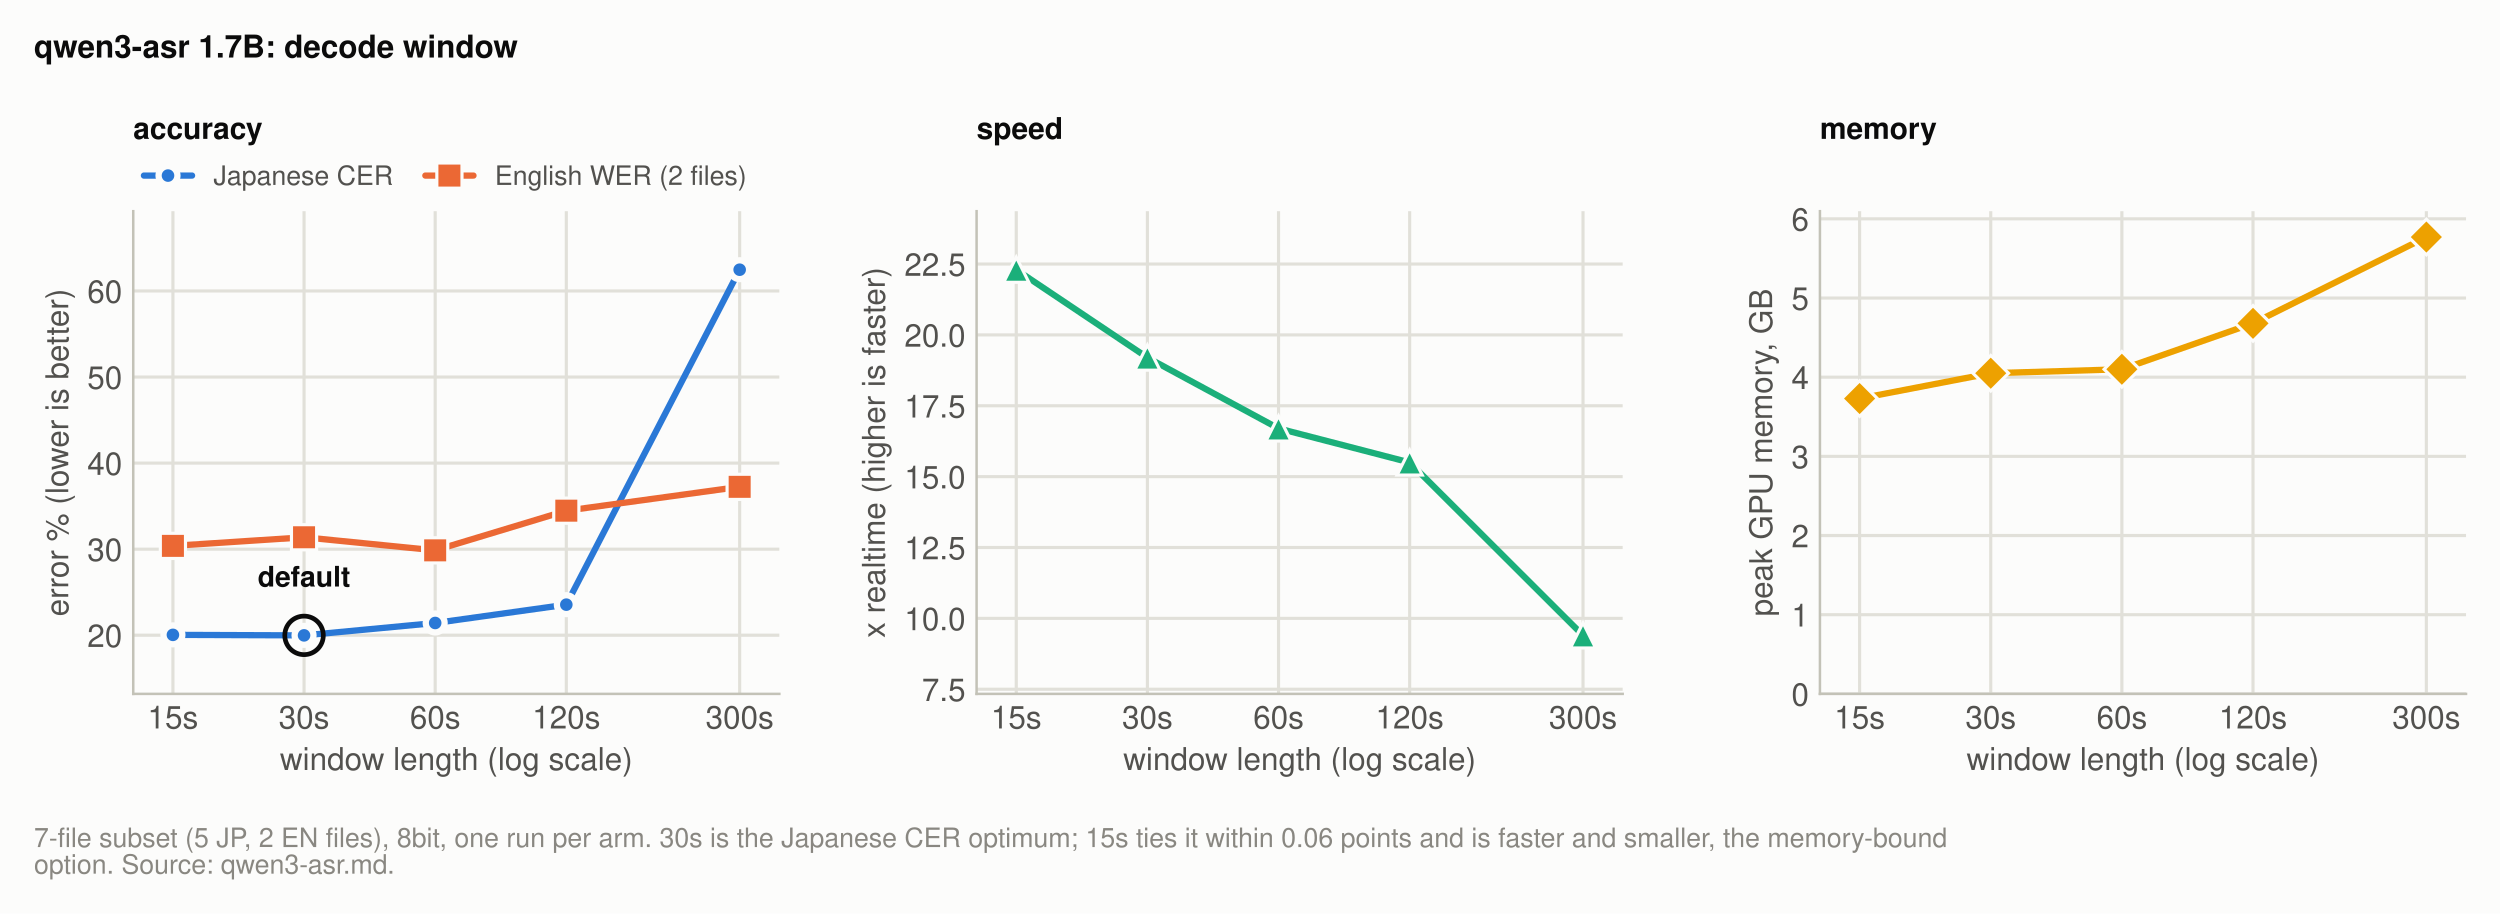
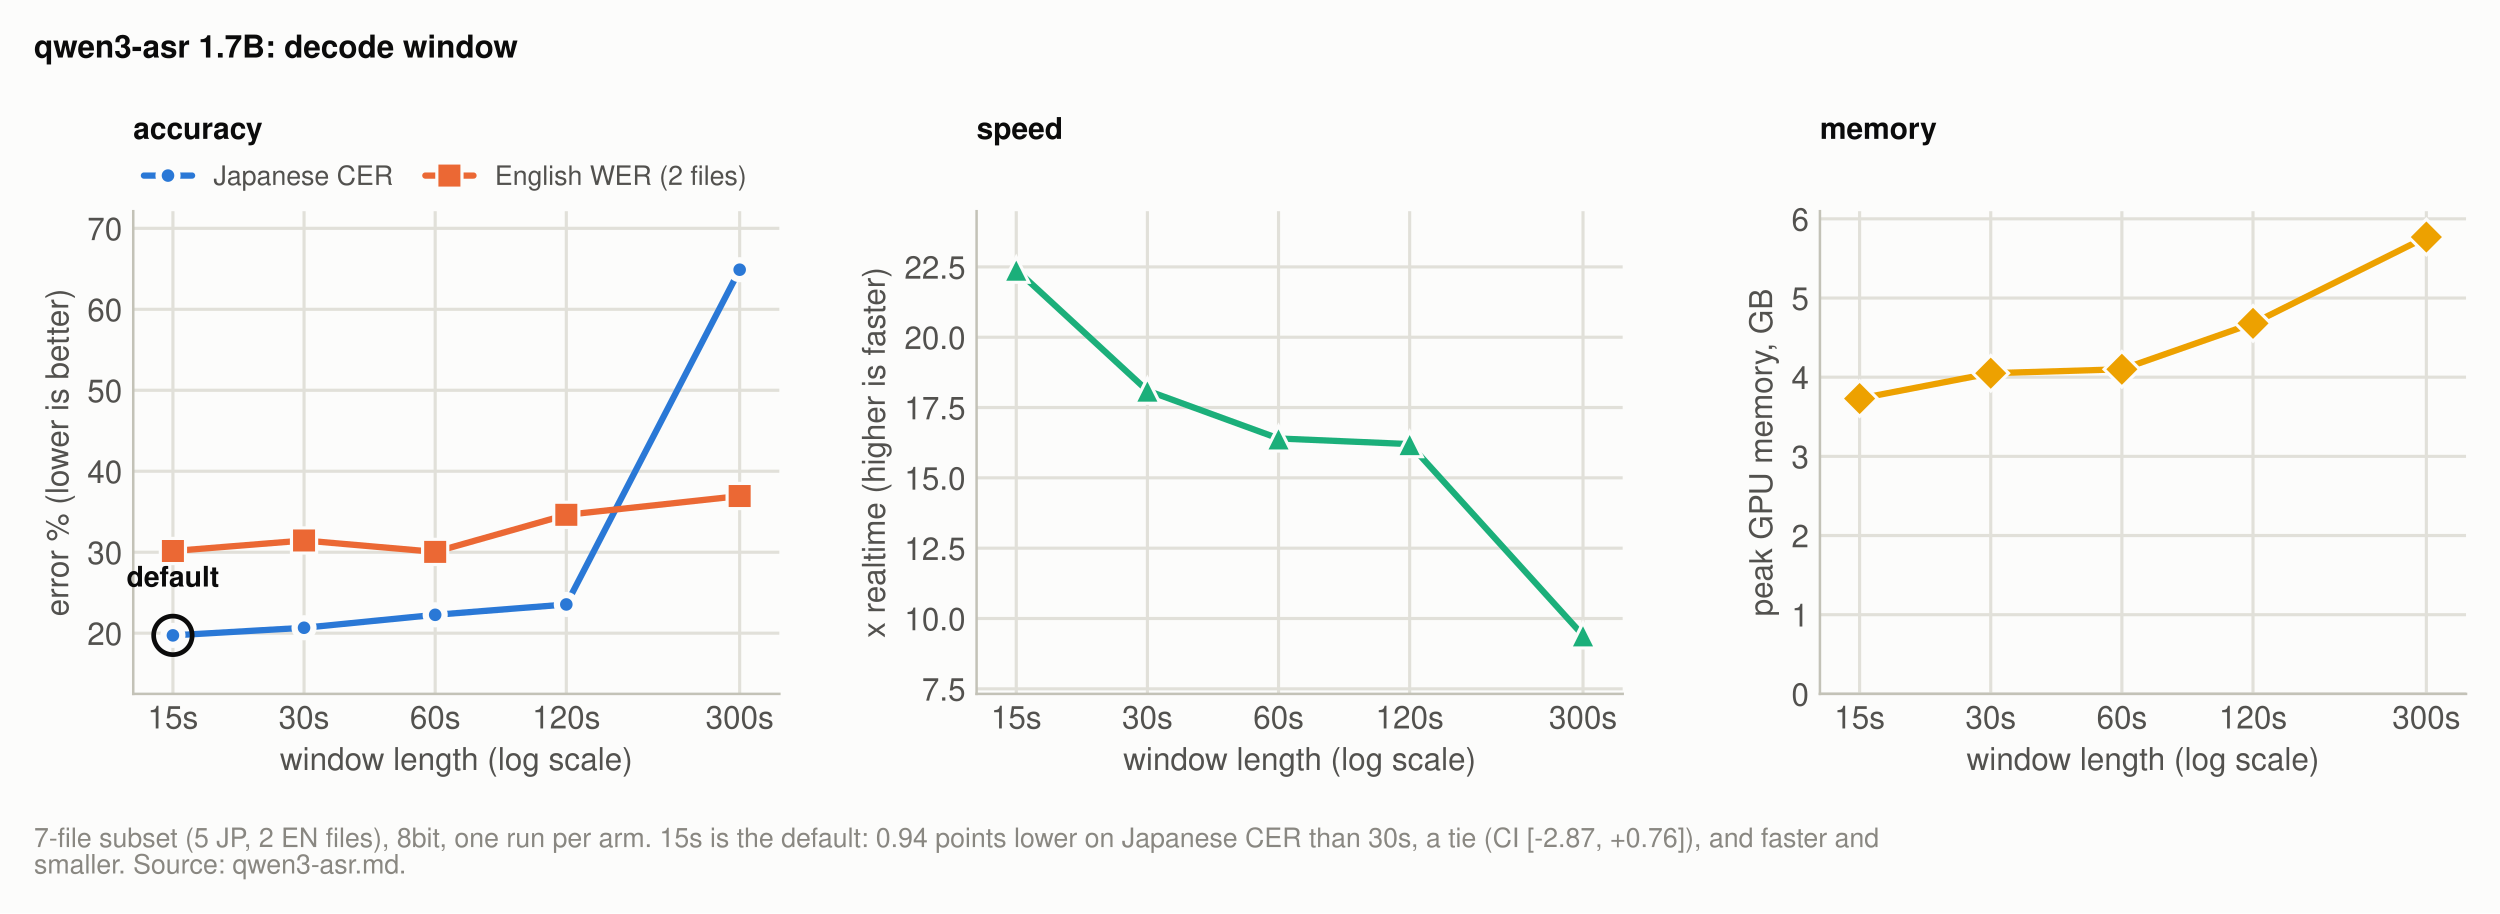
- <svg xmlns="http://www.w3.org/2000/svg" xmlns:xlink="http://www.w3.org/1999/xlink" width="794.805pt" height="290.45pt" viewBox="0 0 794.805 290.45" version="1.1">
+ <svg xmlns="http://www.w3.org/2000/svg" xmlns:xlink="http://www.w3.org/1999/xlink" width="794.805pt" height="290.4pt" viewBox="0 0 794.805 290.4" version="1.1">
  <defs>
    <style type="text/css">*{stroke-linejoin: round; stroke-linecap: butt}</style>
  </defs>
  <g id="figure_1">
    <g id="patch_1">
-       <path d="M 0 290.45  L 794.805 290.45  L 794.805 0  L 0 0  z " style="fill: #fcfcfb" />
+       <path d="M 0 290.4  L 794.805 290.4  L 794.805 0  L 0 0  z " style="fill: #fcfcfb" />
    </g>
    <g id="axes_1">
      <g id="patch_2">
        <path d="M 42.36 220.601  L 247.768 220.601  L 247.768 67.145  L 42.36 67.145  z " style="fill: #fcfcfb" />
      </g>
      <g id="matplotlib.axis_1">
        <g id="xtick_1">
          <g id="line2d_1">
-             <path d="M 54.973 220.601  L 54.973 67.145  " clip-path="url(#p3f6d69f262)" style="fill: none; stroke: #e1e0d9; stroke-linecap: round" />
+             <path d="M 54.973 220.601  L 54.973 67.145  " clip-path="url(#p9a380f69d0)" style="fill: none; stroke: #e1e0d9; stroke-linecap: round" />
          </g>
          <g id="line2d_2" />
          <g id="text_1">
            <text style="font-size: 10px; font-family: 'Helvetica', 'Arial', 'DejaVu Sans'; text-anchor: middle; fill: #52514e" x="54.973" y="231.601" transform="rotate(-0 54.97277 231.6008)">15s</text>
          </g>
        </g>
        <g id="xtick_2">
          <g id="line2d_3">
-             <path d="M 96.663 220.601  L 96.663 67.145  " clip-path="url(#p3f6d69f262)" style="fill: none; stroke: #e1e0d9; stroke-linecap: round" />
+             <path d="M 96.663 220.601  L 96.663 67.145  " clip-path="url(#p9a380f69d0)" style="fill: none; stroke: #e1e0d9; stroke-linecap: round" />
          </g>
          <g id="line2d_4" />
          <g id="text_2">
            <text style="font-size: 10px; font-family: 'Helvetica', 'Arial', 'DejaVu Sans'; text-anchor: middle; fill: #52514e" x="96.663" y="231.601" transform="rotate(-0 96.66306 231.6008)">30s</text>
          </g>
        </g>
        <g id="xtick_3">
          <g id="line2d_5">
-             <path d="M 138.353 220.601  L 138.353 67.145  " clip-path="url(#p3f6d69f262)" style="fill: none; stroke: #e1e0d9; stroke-linecap: round" />
+             <path d="M 138.353 220.601  L 138.353 67.145  " clip-path="url(#p9a380f69d0)" style="fill: none; stroke: #e1e0d9; stroke-linecap: round" />
          </g>
          <g id="line2d_6" />
          <g id="text_3">
            <text style="font-size: 10px; font-family: 'Helvetica', 'Arial', 'DejaVu Sans'; text-anchor: middle; fill: #52514e" x="138.353" y="231.601" transform="rotate(-0 138.3534 231.6008)">60s</text>
          </g>
        </g>
        <g id="xtick_4">
          <g id="line2d_7">
-             <path d="M 180.044 220.601  L 180.044 67.145  " clip-path="url(#p3f6d69f262)" style="fill: none; stroke: #e1e0d9; stroke-linecap: round" />
+             <path d="M 180.044 220.601  L 180.044 67.145  " clip-path="url(#p9a380f69d0)" style="fill: none; stroke: #e1e0d9; stroke-linecap: round" />
          </g>
          <g id="line2d_8" />
          <g id="text_4">
            <text style="font-size: 10px; font-family: 'Helvetica', 'Arial', 'DejaVu Sans'; text-anchor: middle; fill: #52514e" x="180.044" y="231.601" transform="rotate(-0 180.0436 231.6008)">120s</text>
          </g>
        </g>
        <g id="xtick_5">
          <g id="line2d_9">
-             <path d="M 235.155 220.601  L 235.155 67.145  " clip-path="url(#p3f6d69f262)" style="fill: none; stroke: #e1e0d9; stroke-linecap: round" />
+             <path d="M 235.155 220.601  L 235.155 67.145  " clip-path="url(#p9a380f69d0)" style="fill: none; stroke: #e1e0d9; stroke-linecap: round" />
          </g>
          <g id="line2d_10" />
          <g id="text_5">
            <text style="font-size: 10px; font-family: 'Helvetica', 'Arial', 'DejaVu Sans'; text-anchor: middle; fill: #52514e" x="235.155" y="231.601" transform="rotate(-0 235.1552 231.6008)">300s</text>
          </g>
        </g>
        <g id="text_6">
          <text style="font-size: 10px; font-family: 'Helvetica', 'Arial', 'DejaVu Sans'; text-anchor: middle; fill: #52514e" x="145.064" y="244.8" transform="rotate(-0 145.064 244.8)">window length (log scale)</text>
        </g>
      </g>
      <g id="matplotlib.axis_2">
        <g id="ytick_1">
          <g id="line2d_11">
-             <path d="M 42.36 201.945  L 247.768 201.945  " clip-path="url(#p3f6d69f262)" style="fill: none; stroke: #e1e0d9; stroke-linecap: round" />
+             <path d="M 42.36 201.305  L 247.768 201.305  " clip-path="url(#p9a380f69d0)" style="fill: none; stroke: #e1e0d9; stroke-linecap: round" />
          </g>
          <g id="line2d_12" />
          <g id="text_7">
-             <text style="font-size: 10px; font-family: 'Helvetica', 'Arial', 'DejaVu Sans'; text-anchor: end; fill: #52514e" x="38.86" y="205.695" transform="rotate(-0 38.86 205.6954)">20</text>
+             <text style="font-size: 10px; font-family: 'Helvetica', 'Arial', 'DejaVu Sans'; text-anchor: end; fill: #52514e" x="38.86" y="205.055" transform="rotate(-0 38.86 205.055)">20</text>
          </g>
        </g>
        <g id="ytick_2">
          <g id="line2d_13">
-             <path d="M 42.36 174.585  L 247.768 174.585  " clip-path="url(#p3f6d69f262)" style="fill: none; stroke: #e1e0d9; stroke-linecap: round" />
+             <path d="M 42.36 175.562  L 247.768 175.562  " clip-path="url(#p9a380f69d0)" style="fill: none; stroke: #e1e0d9; stroke-linecap: round" />
          </g>
          <g id="line2d_14" />
          <g id="text_8">
-             <text style="font-size: 10px; font-family: 'Helvetica', 'Arial', 'DejaVu Sans'; text-anchor: end; fill: #52514e" x="38.86" y="178.335" transform="rotate(-0 38.86 178.3349)">30</text>
+             <text style="font-size: 10px; font-family: 'Helvetica', 'Arial', 'DejaVu Sans'; text-anchor: end; fill: #52514e" x="38.86" y="179.312" transform="rotate(-0 38.86 179.3122)">30</text>
          </g>
        </g>
        <g id="ytick_3">
          <g id="line2d_15">
-             <path d="M 42.36 147.225  L 247.768 147.225  " clip-path="url(#p3f6d69f262)" style="fill: none; stroke: #e1e0d9; stroke-linecap: round" />
+             <path d="M 42.36 149.819  L 247.768 149.819  " clip-path="url(#p9a380f69d0)" style="fill: none; stroke: #e1e0d9; stroke-linecap: round" />
          </g>
          <g id="line2d_16" />
          <g id="text_9">
-             <text style="font-size: 10px; font-family: 'Helvetica', 'Arial', 'DejaVu Sans'; text-anchor: end; fill: #52514e" x="38.86" y="150.975" transform="rotate(-0 38.86 150.9745)">40</text>
+             <text style="font-size: 10px; font-family: 'Helvetica', 'Arial', 'DejaVu Sans'; text-anchor: end; fill: #52514e" x="38.86" y="153.569" transform="rotate(-0 38.86 153.5695)">40</text>
          </g>
        </g>
        <g id="ytick_4">
          <g id="line2d_17">
-             <path d="M 42.36 119.864  L 247.768 119.864  " clip-path="url(#p3f6d69f262)" style="fill: none; stroke: #e1e0d9; stroke-linecap: round" />
+             <path d="M 42.36 124.077  L 247.768 124.077  " clip-path="url(#p9a380f69d0)" style="fill: none; stroke: #e1e0d9; stroke-linecap: round" />
          </g>
          <g id="line2d_18" />
          <g id="text_10">
-             <text style="font-size: 10px; font-family: 'Helvetica', 'Arial', 'DejaVu Sans'; text-anchor: end; fill: #52514e" x="38.86" y="123.614" transform="rotate(-0 38.86 123.6141)">50</text>
+             <text style="font-size: 10px; font-family: 'Helvetica', 'Arial', 'DejaVu Sans'; text-anchor: end; fill: #52514e" x="38.86" y="127.827" transform="rotate(-0 38.86 127.8267)">50</text>
          </g>
        </g>
        <g id="ytick_5">
          <g id="line2d_19">
-             <path d="M 42.36 92.504  L 247.768 92.504  " clip-path="url(#p3f6d69f262)" style="fill: none; stroke: #e1e0d9; stroke-linecap: round" />
+             <path d="M 42.36 98.334  L 247.768 98.334  " clip-path="url(#p9a380f69d0)" style="fill: none; stroke: #e1e0d9; stroke-linecap: round" />
          </g>
          <g id="line2d_20" />
          <g id="text_11">
-             <text style="font-size: 10px; font-family: 'Helvetica', 'Arial', 'DejaVu Sans'; text-anchor: end; fill: #52514e" x="38.86" y="96.254" transform="rotate(-0 38.86 96.25372)">60</text>
-           </g>
-         </g>
-         <g id="text_12">
+             <text style="font-size: 10px; font-family: 'Helvetica', 'Arial', 'DejaVu Sans'; text-anchor: end; fill: #52514e" x="38.86" y="102.084" transform="rotate(-0 38.86 102.0839)">60</text>
+           </g>
+         </g>
+         <g id="ytick_6">
+           <g id="line2d_21">
+             <path d="M 42.36 72.591  L 247.768 72.591  " clip-path="url(#p9a380f69d0)" style="fill: none; stroke: #e1e0d9; stroke-linecap: round" />
+           </g>
+           <g id="line2d_22" />
+           <g id="text_12">
+             <text style="font-size: 10px; font-family: 'Helvetica', 'Arial', 'DejaVu Sans'; text-anchor: end; fill: #52514e" x="38.86" y="76.341" transform="rotate(-0 38.86 76.34114)">70</text>
+           </g>
+         </g>
+         <g id="text_13">
          <text style="font-size: 10px; font-family: 'Helvetica', 'Arial', 'DejaVu Sans'; text-anchor: middle; fill: #52514e" x="21.698" y="143.873" transform="rotate(-90 21.6975 143.8729)">error % (lower is better)</text>
        </g>
      </g>
      <g id="patch_3">
        <path d="M 42.36 220.601  L 42.36 67.145  " style="fill: none; stroke: #c3c2b7; stroke-width: 0.8; stroke-linejoin: miter; stroke-linecap: square" />
      </g>
      <g id="patch_4">
        <path d="M 42.36 220.601  L 247.768 220.601  " style="fill: none; stroke: #c3c2b7; stroke-width: 0.8; stroke-linejoin: miter; stroke-linecap: square" />
      </g>
-       <g id="line2d_21">
-         <path d="M 54.973 201.836  L 96.663 202  L 138.353 198.06  L 180.044 192.232  L 235.155 85.746  " clip-path="url(#p3f6d69f262)" style="fill: none; stroke: #2a78d6; stroke-width: 2; stroke-linecap: round" />
+       <g id="line2d_23">
+         <path d="M 54.973 202  L 96.663 199.58  L 138.353 195.461  L 180.044 192.166  L 235.155 85.746  " clip-path="url(#p9a380f69d0)" style="fill: none; stroke: #2a78d6; stroke-width: 2; stroke-linecap: round" />
        <defs>
          <path id="m18ba76b1aa" d="M 0 3  C 0.796 3 1.559 2.684 2.121 2.121  C 2.684 1.559 3 0.796 3 0  C 3 -0.796 2.684 -1.559 2.121 -2.121  C 1.559 -2.684 0.796 -3 0 -3  C -0.796 -3 -1.559 -2.684 -2.121 -2.121  C -2.684 -1.559 -3 -0.796 -3 0  C -3 0.796 -2.684 1.559 -2.121 2.121  C -1.559 2.684 -0.796 3 0 3  z " style="stroke: #fcfcfb; stroke-width: 2" />
        </defs>
-         <g clip-path="url(#p3f6d69f262)">
-           <use xlink:href="#m18ba76b1aa" x="54.973" y="201.836" style="fill: #2a78d6; stroke: #fcfcfb; stroke-width: 2" />
-           <use xlink:href="#m18ba76b1aa" x="96.663" y="202" style="fill: #2a78d6; stroke: #fcfcfb; stroke-width: 2" />
-           <use xlink:href="#m18ba76b1aa" x="138.353" y="198.06" style="fill: #2a78d6; stroke: #fcfcfb; stroke-width: 2" />
-           <use xlink:href="#m18ba76b1aa" x="180.044" y="192.232" style="fill: #2a78d6; stroke: #fcfcfb; stroke-width: 2" />
+         <g clip-path="url(#p9a380f69d0)">
+           <use xlink:href="#m18ba76b1aa" x="54.973" y="202" style="fill: #2a78d6; stroke: #fcfcfb; stroke-width: 2" />
+           <use xlink:href="#m18ba76b1aa" x="96.663" y="199.58" style="fill: #2a78d6; stroke: #fcfcfb; stroke-width: 2" />
+           <use xlink:href="#m18ba76b1aa" x="138.353" y="195.461" style="fill: #2a78d6; stroke: #fcfcfb; stroke-width: 2" />
+           <use xlink:href="#m18ba76b1aa" x="180.044" y="192.166" style="fill: #2a78d6; stroke: #fcfcfb; stroke-width: 2" />
          <use xlink:href="#m18ba76b1aa" x="235.155" y="85.746" style="fill: #2a78d6; stroke: #fcfcfb; stroke-width: 2" />
        </g>
      </g>
-       <g id="line2d_22">
-         <path d="M 54.973 173.545  L 96.663 170.809  L 138.353 174.968  L 180.044 162.355  L 235.155 154.776  " clip-path="url(#p3f6d69f262)" style="fill: none; stroke: #eb6834; stroke-width: 2; stroke-linecap: round" />
+       <g id="line2d_24">
+         <path d="M 54.973 175.176  L 96.663 171.83  L 138.353 175.459  L 180.044 163.669  L 235.155 157.697  " clip-path="url(#p9a380f69d0)" style="fill: none; stroke: #eb6834; stroke-width: 2; stroke-linecap: round" />
        <defs>
          <path id="m658b94c491" d="M -4 4  L 4 4  L 4 -4  L -4 -4  z " style="stroke: #fcfcfb; stroke-linejoin: miter" />
        </defs>
-         <g clip-path="url(#p3f6d69f262)">
-           <use xlink:href="#m658b94c491" x="54.973" y="173.545" style="fill: #eb6834; stroke: #fcfcfb; stroke-linejoin: miter" />
-           <use xlink:href="#m658b94c491" x="96.663" y="170.809" style="fill: #eb6834; stroke: #fcfcfb; stroke-linejoin: miter" />
-           <use xlink:href="#m658b94c491" x="138.353" y="174.968" style="fill: #eb6834; stroke: #fcfcfb; stroke-linejoin: miter" />
-           <use xlink:href="#m658b94c491" x="180.044" y="162.355" style="fill: #eb6834; stroke: #fcfcfb; stroke-linejoin: miter" />
-           <use xlink:href="#m658b94c491" x="235.155" y="154.776" style="fill: #eb6834; stroke: #fcfcfb; stroke-linejoin: miter" />
-         </g>
-       </g>
-       <g id="text_13">
-         <text style="font-weight: 700; font-size: 9px; font-family: 'Helvetica', 'Arial', 'DejaVu Sans'; text-anchor: middle; fill: #0b0b0b" x="96.663" y="186.471" transform="rotate(-0 96.66306 186.4708)">default</text>
+         <g clip-path="url(#p9a380f69d0)">
+           <use xlink:href="#m658b94c491" x="54.973" y="175.176" style="fill: #eb6834; stroke: #fcfcfb; stroke-linejoin: miter" />
+           <use xlink:href="#m658b94c491" x="96.663" y="171.83" style="fill: #eb6834; stroke: #fcfcfb; stroke-linejoin: miter" />
+           <use xlink:href="#m658b94c491" x="138.353" y="175.459" style="fill: #eb6834; stroke: #fcfcfb; stroke-linejoin: miter" />
+           <use xlink:href="#m658b94c491" x="180.044" y="163.669" style="fill: #eb6834; stroke: #fcfcfb; stroke-linejoin: miter" />
+           <use xlink:href="#m658b94c491" x="235.155" y="157.697" style="fill: #eb6834; stroke: #fcfcfb; stroke-linejoin: miter" />
+         </g>
      </g>
      <g id="text_14">
+         <text style="font-weight: 700; font-size: 9px; font-family: 'Helvetica', 'Arial', 'DejaVu Sans'; text-anchor: middle; fill: #0b0b0b" x="54.973" y="186.471" transform="rotate(-0 54.97277 186.4708)">default</text>
+       </g>
+       <g id="text_15">
        <text style="font-weight: 700; font-size: 9.5px; font-family: 'Helvetica', 'Arial', 'DejaVu Sans'; text-anchor: start; fill: #0b0b0b" x="42.36" y="44.145" transform="rotate(-0 42.36 44.145)">accuracy</text>
      </g>
      <g id="PathCollection_1">
-         <path d="M 96.663 208.124  C 98.287 208.124 99.845 207.479 100.993 206.33  C 102.142 205.182 102.787 203.624 102.787 202  C 102.787 200.376 102.142 198.818 100.993 197.67  C 99.845 196.522 98.287 195.876 96.663 195.876  C 95.039 195.876 93.481 196.522 92.333 197.67  C 91.185 198.818 90.539 200.376 90.539 202  C 90.539 203.624 91.185 205.182 92.333 206.33  C 93.481 207.479 95.039 208.124 96.663 208.124  L 96.663 208.124  z " clip-path="url(#p3f6d69f262)" style="fill: none; stroke: #0b0b0b; stroke-width: 1.5" />
+         <path d="M 54.973 208.124  C 56.597 208.124 58.155 207.479 59.303 206.33  C 60.451 205.182 61.096 203.624 61.096 202  C 61.096 200.376 60.451 198.818 59.303 197.67  C 58.155 196.522 56.597 195.876 54.973 195.876  C 53.349 195.876 51.791 196.522 50.643 197.67  C 49.494 198.818 48.849 200.376 48.849 202  C 48.849 203.624 49.494 205.182 50.643 206.33  C 51.791 207.479 53.349 208.124 54.973 208.124  L 54.973 208.124  z " clip-path="url(#p9a380f69d0)" style="fill: none; stroke: #0b0b0b; stroke-width: 1.5" />
      </g>
      <g id="legend_1">
-         <g id="line2d_23">
+         <g id="line2d_25">
          <path d="M 45.76 55.82  L 53.41 55.82  L 61.06 55.82  " style="fill: none; stroke: #2a78d6; stroke-width: 2; stroke-linecap: round" />
          <g>
            <use xlink:href="#m18ba76b1aa" x="53.41" y="55.82" style="fill: #2a78d6; stroke: #fcfcfb; stroke-width: 2" />
          </g>
        </g>
-         <g id="text_15">
+         <g id="text_16">
          <text style="font-size: 8.5px; font-family: 'Helvetica', 'Arial', 'DejaVu Sans'; text-anchor: start; fill: #52514e" x="67.86" y="58.795" transform="rotate(-0 67.86 58.79526)">Japanese CER</text>
        </g>
-         <g id="line2d_24">
+         <g id="line2d_26">
          <path d="M 135.229 55.82  L 142.879 55.82  L 150.529 55.82  " style="fill: none; stroke: #eb6834; stroke-width: 2; stroke-linecap: round" />
          <g>
            <use xlink:href="#m658b94c491" x="142.879" y="55.82" style="fill: #eb6834; stroke: #fcfcfb; stroke-linejoin: miter" />
          </g>
        </g>
-         <g id="text_16">
+         <g id="text_17">
          <text style="font-size: 8.5px; font-family: 'Helvetica', 'Arial', 'DejaVu Sans'; text-anchor: start; fill: #52514e" x="157.329" y="58.795" transform="rotate(-0 157.3291 58.79526)">English WER (2 files)</text>
        </g>
      </g>
    </g>
    <g id="axes_2">
      <g id="patch_5">
        <path d="M 310.479 220.601  L 515.887 220.601  L 515.887 67.145  L 310.479 67.145  z " style="fill: #fcfcfb" />
      </g>
      <g id="matplotlib.axis_3">
        <g id="xtick_6">
-           <g id="line2d_25">
-             <path d="M 323.091 220.601  L 323.091 67.145  " clip-path="url(#pedc2fd9e15)" style="fill: none; stroke: #e1e0d9; stroke-linecap: round" />
-           </g>
-           <g id="line2d_26" />
-           <g id="text_17">
-             <text style="font-size: 10px; font-family: 'Helvetica', 'Arial', 'DejaVu Sans'; text-anchor: middle; fill: #52514e" x="323.091" y="231.601" transform="rotate(-0 323.0913 231.6008)">15s</text>
-           </g>
-         </g>
-         <g id="xtick_7">
          <g id="line2d_27">
-             <path d="M 364.782 220.601  L 364.782 67.145  " clip-path="url(#pedc2fd9e15)" style="fill: none; stroke: #e1e0d9; stroke-linecap: round" />
+             <path d="M 323.091 220.601  L 323.091 67.145  " clip-path="url(#pfc8ca975d9)" style="fill: none; stroke: #e1e0d9; stroke-linecap: round" />
          </g>
          <g id="line2d_28" />
          <g id="text_18">
-             <text style="font-size: 10px; font-family: 'Helvetica', 'Arial', 'DejaVu Sans'; text-anchor: middle; fill: #52514e" x="364.782" y="231.601" transform="rotate(-0 364.7816 231.6008)">30s</text>
-           </g>
-         </g>
-         <g id="xtick_8">
+             <text style="font-size: 10px; font-family: 'Helvetica', 'Arial', 'DejaVu Sans'; text-anchor: middle; fill: #52514e" x="323.091" y="231.601" transform="rotate(-0 323.0913 231.6008)">15s</text>
+           </g>
+         </g>
+         <g id="xtick_7">
          <g id="line2d_29">
-             <path d="M 406.472 220.601  L 406.472 67.145  " clip-path="url(#pedc2fd9e15)" style="fill: none; stroke: #e1e0d9; stroke-linecap: round" />
+             <path d="M 364.782 220.601  L 364.782 67.145  " clip-path="url(#pfc8ca975d9)" style="fill: none; stroke: #e1e0d9; stroke-linecap: round" />
          </g>
          <g id="line2d_30" />
          <g id="text_19">
-             <text style="font-size: 10px; font-family: 'Helvetica', 'Arial', 'DejaVu Sans'; text-anchor: middle; fill: #52514e" x="406.472" y="231.601" transform="rotate(-0 406.4719 231.6008)">60s</text>
-           </g>
-         </g>
-         <g id="xtick_9">
+             <text style="font-size: 10px; font-family: 'Helvetica', 'Arial', 'DejaVu Sans'; text-anchor: middle; fill: #52514e" x="364.782" y="231.601" transform="rotate(-0 364.7816 231.6008)">30s</text>
+           </g>
+         </g>
+         <g id="xtick_8">
          <g id="line2d_31">
-             <path d="M 448.162 220.601  L 448.162 67.145  " clip-path="url(#pedc2fd9e15)" style="fill: none; stroke: #e1e0d9; stroke-linecap: round" />
+             <path d="M 406.472 220.601  L 406.472 67.145  " clip-path="url(#pfc8ca975d9)" style="fill: none; stroke: #e1e0d9; stroke-linecap: round" />
          </g>
          <g id="line2d_32" />
          <g id="text_20">
-             <text style="font-size: 10px; font-family: 'Helvetica', 'Arial', 'DejaVu Sans'; text-anchor: middle; fill: #52514e" x="448.162" y="231.601" transform="rotate(-0 448.1622 231.6008)">120s</text>
-           </g>
-         </g>
-         <g id="xtick_10">
+             <text style="font-size: 10px; font-family: 'Helvetica', 'Arial', 'DejaVu Sans'; text-anchor: middle; fill: #52514e" x="406.472" y="231.601" transform="rotate(-0 406.4719 231.6008)">60s</text>
+           </g>
+         </g>
+         <g id="xtick_9">
          <g id="line2d_33">
-             <path d="M 503.274 220.601  L 503.274 67.145  " clip-path="url(#pedc2fd9e15)" style="fill: none; stroke: #e1e0d9; stroke-linecap: round" />
+             <path d="M 448.162 220.601  L 448.162 67.145  " clip-path="url(#pfc8ca975d9)" style="fill: none; stroke: #e1e0d9; stroke-linecap: round" />
          </g>
          <g id="line2d_34" />
          <g id="text_21">
+             <text style="font-size: 10px; font-family: 'Helvetica', 'Arial', 'DejaVu Sans'; text-anchor: middle; fill: #52514e" x="448.162" y="231.601" transform="rotate(-0 448.1622 231.6008)">120s</text>
+           </g>
+         </g>
+         <g id="xtick_10">
+           <g id="line2d_35">
+             <path d="M 503.274 220.601  L 503.274 67.145  " clip-path="url(#pfc8ca975d9)" style="fill: none; stroke: #e1e0d9; stroke-linecap: round" />
+           </g>
+           <g id="line2d_36" />
+           <g id="text_22">
            <text style="font-size: 10px; font-family: 'Helvetica', 'Arial', 'DejaVu Sans'; text-anchor: middle; fill: #52514e" x="503.274" y="231.601" transform="rotate(-0 503.2738 231.6008)">300s</text>
          </g>
        </g>
-         <g id="text_22">
+         <g id="text_23">
          <text style="font-size: 10px; font-family: 'Helvetica', 'Arial', 'DejaVu Sans'; text-anchor: middle; fill: #52514e" x="413.183" y="244.8" transform="rotate(-0 413.1826 244.8)">window length (log scale)</text>
        </g>
      </g>
      <g id="matplotlib.axis_4">
-         <g id="ytick_6">
-           <g id="line2d_35">
-             <path d="M 310.479 219.123  L 515.887 219.123  " clip-path="url(#pedc2fd9e15)" style="fill: none; stroke: #e1e0d9; stroke-linecap: round" />
-           </g>
-           <g id="line2d_36" />
-           <g id="text_23">
-             <text style="font-size: 10px; font-family: 'Helvetica', 'Arial', 'DejaVu Sans'; text-anchor: end; fill: #52514e" x="306.979" y="222.873" transform="rotate(-0 306.9786 222.8728)">7.5</text>
-           </g>
-         </g>
        <g id="ytick_7">
          <g id="line2d_37">
-             <path d="M 310.479 196.593  L 515.887 196.593  " clip-path="url(#pedc2fd9e15)" style="fill: none; stroke: #e1e0d9; stroke-linecap: round" />
+             <path d="M 310.479 218.991  L 515.887 218.991  " clip-path="url(#pfc8ca975d9)" style="fill: none; stroke: #e1e0d9; stroke-linecap: round" />
          </g>
          <g id="line2d_38" />
          <g id="text_24">
-             <text style="font-size: 10px; font-family: 'Helvetica', 'Arial', 'DejaVu Sans'; text-anchor: end; fill: #52514e" x="306.979" y="200.343" transform="rotate(-0 306.9786 200.3429)">10.0</text>
+             <text style="font-size: 10px; font-family: 'Helvetica', 'Arial', 'DejaVu Sans'; text-anchor: end; fill: #52514e" x="306.979" y="222.741" transform="rotate(-0 306.9786 222.7411)">7.5</text>
          </g>
        </g>
        <g id="ytick_8">
          <g id="line2d_39">
-             <path d="M 310.479 174.063  L 515.887 174.063  " clip-path="url(#pedc2fd9e15)" style="fill: none; stroke: #e1e0d9; stroke-linecap: round" />
+             <path d="M 310.479 196.634  L 515.887 196.634  " clip-path="url(#pfc8ca975d9)" style="fill: none; stroke: #e1e0d9; stroke-linecap: round" />
          </g>
          <g id="line2d_40" />
          <g id="text_25">
-             <text style="font-size: 10px; font-family: 'Helvetica', 'Arial', 'DejaVu Sans'; text-anchor: end; fill: #52514e" x="306.979" y="177.813" transform="rotate(-0 306.9786 177.813)">12.5</text>
+             <text style="font-size: 10px; font-family: 'Helvetica', 'Arial', 'DejaVu Sans'; text-anchor: end; fill: #52514e" x="306.979" y="200.384" transform="rotate(-0 306.9786 200.3845)">10.0</text>
          </g>
        </g>
        <g id="ytick_9">
          <g id="line2d_41">
-             <path d="M 310.479 151.533  L 515.887 151.533  " clip-path="url(#pedc2fd9e15)" style="fill: none; stroke: #e1e0d9; stroke-linecap: round" />
+             <path d="M 310.479 174.278  L 515.887 174.278  " clip-path="url(#pfc8ca975d9)" style="fill: none; stroke: #e1e0d9; stroke-linecap: round" />
          </g>
          <g id="line2d_42" />
          <g id="text_26">
-             <text style="font-size: 10px; font-family: 'Helvetica', 'Arial', 'DejaVu Sans'; text-anchor: end; fill: #52514e" x="306.979" y="155.283" transform="rotate(-0 306.9786 155.2831)">15.0</text>
+             <text style="font-size: 10px; font-family: 'Helvetica', 'Arial', 'DejaVu Sans'; text-anchor: end; fill: #52514e" x="306.979" y="178.028" transform="rotate(-0 306.9786 178.0279)">12.5</text>
          </g>
        </g>
        <g id="ytick_10">
          <g id="line2d_43">
-             <path d="M 310.479 129.003  L 515.887 129.003  " clip-path="url(#pedc2fd9e15)" style="fill: none; stroke: #e1e0d9; stroke-linecap: round" />
+             <path d="M 310.479 151.921  L 515.887 151.921  " clip-path="url(#pfc8ca975d9)" style="fill: none; stroke: #e1e0d9; stroke-linecap: round" />
          </g>
          <g id="line2d_44" />
          <g id="text_27">
-             <text style="font-size: 10px; font-family: 'Helvetica', 'Arial', 'DejaVu Sans'; text-anchor: end; fill: #52514e" x="306.979" y="132.753" transform="rotate(-0 306.9786 132.7531)">17.5</text>
+             <text style="font-size: 10px; font-family: 'Helvetica', 'Arial', 'DejaVu Sans'; text-anchor: end; fill: #52514e" x="306.979" y="155.671" transform="rotate(-0 306.9786 155.6713)">15.0</text>
          </g>
        </g>
        <g id="ytick_11">
          <g id="line2d_45">
-             <path d="M 310.479 106.473  L 515.887 106.473  " clip-path="url(#pedc2fd9e15)" style="fill: none; stroke: #e1e0d9; stroke-linecap: round" />
+             <path d="M 310.479 129.565  L 515.887 129.565  " clip-path="url(#pfc8ca975d9)" style="fill: none; stroke: #e1e0d9; stroke-linecap: round" />
          </g>
          <g id="line2d_46" />
          <g id="text_28">
-             <text style="font-size: 10px; font-family: 'Helvetica', 'Arial', 'DejaVu Sans'; text-anchor: end; fill: #52514e" x="306.979" y="110.223" transform="rotate(-0 306.9786 110.2232)">20.0</text>
+             <text style="font-size: 10px; font-family: 'Helvetica', 'Arial', 'DejaVu Sans'; text-anchor: end; fill: #52514e" x="306.979" y="133.315" transform="rotate(-0 306.9786 133.3147)">17.5</text>
          </g>
        </g>
        <g id="ytick_12">
          <g id="line2d_47">
-             <path d="M 310.479 83.943  L 515.887 83.943  " clip-path="url(#pedc2fd9e15)" style="fill: none; stroke: #e1e0d9; stroke-linecap: round" />
+             <path d="M 310.479 107.208  L 515.887 107.208  " clip-path="url(#pfc8ca975d9)" style="fill: none; stroke: #e1e0d9; stroke-linecap: round" />
          </g>
          <g id="line2d_48" />
          <g id="text_29">
-             <text style="font-size: 10px; font-family: 'Helvetica', 'Arial', 'DejaVu Sans'; text-anchor: end; fill: #52514e" x="306.979" y="87.693" transform="rotate(-0 306.9786 87.69331)">22.5</text>
-           </g>
-         </g>
-         <g id="text_30">
+             <text style="font-size: 10px; font-family: 'Helvetica', 'Arial', 'DejaVu Sans'; text-anchor: end; fill: #52514e" x="306.979" y="110.958" transform="rotate(-0 306.9786 110.958)">20.0</text>
+           </g>
+         </g>
+         <g id="ytick_13">
+           <g id="line2d_49">
+             <path d="M 310.479 84.851  L 515.887 84.851  " clip-path="url(#pfc8ca975d9)" style="fill: none; stroke: #e1e0d9; stroke-linecap: round" />
+           </g>
+           <g id="line2d_50" />
+           <g id="text_30">
+             <text style="font-size: 10px; font-family: 'Helvetica', 'Arial', 'DejaVu Sans'; text-anchor: end; fill: #52514e" x="306.979" y="88.601" transform="rotate(-0 306.9786 88.60144)">22.5</text>
+           </g>
+         </g>
+         <g id="text_31">
          <text style="font-size: 10px; font-family: 'Helvetica', 'Arial', 'DejaVu Sans'; text-anchor: middle; fill: #52514e" x="281.305" y="143.873" transform="rotate(-90 281.3051 143.8729)">x realtime (higher is faster)</text>
        </g>
      </g>
      <g id="patch_6">
        <path d="M 310.479 220.601  L 310.479 67.145  " style="fill: none; stroke: #c3c2b7; stroke-width: 0.8; stroke-linejoin: miter; stroke-linecap: square" />
      </g>
      <g id="patch_7">
        <path d="M 310.479 220.601  L 515.887 220.601  " style="fill: none; stroke: #c3c2b7; stroke-width: 0.8; stroke-linejoin: miter; stroke-linecap: square" />
      </g>
-       <g id="line2d_49">
-         <path d="M 323.091 85.746  L 364.782 113.683  L 406.472 136.213  L 448.162 147.027  L 503.274 202  " clip-path="url(#pedc2fd9e15)" style="fill: none; stroke: #1baf7a; stroke-width: 2; stroke-linecap: round" />
+       <g id="line2d_51">
+         <path d="M 323.091 85.746  L 364.782 124.199  L 406.472 139.402  L 448.162 141.19  L 503.274 202  " clip-path="url(#pfc8ca975d9)" style="fill: none; stroke: #1baf7a; stroke-width: 2; stroke-linecap: round" />
        <defs>
          <path id="m965ecce357" d="M 0 -4  L -4 4  L 4 4  z " style="stroke: #fcfcfb; stroke-linejoin: miter" />
        </defs>
-         <g clip-path="url(#pedc2fd9e15)">
+         <g clip-path="url(#pfc8ca975d9)">
          <use xlink:href="#m965ecce357" x="323.091" y="85.746" style="fill: #1baf7a; stroke: #fcfcfb; stroke-linejoin: miter" />
-           <use xlink:href="#m965ecce357" x="364.782" y="113.683" style="fill: #1baf7a; stroke: #fcfcfb; stroke-linejoin: miter" />
-           <use xlink:href="#m965ecce357" x="406.472" y="136.213" style="fill: #1baf7a; stroke: #fcfcfb; stroke-linejoin: miter" />
-           <use xlink:href="#m965ecce357" x="448.162" y="147.027" style="fill: #1baf7a; stroke: #fcfcfb; stroke-linejoin: miter" />
+           <use xlink:href="#m965ecce357" x="364.782" y="124.199" style="fill: #1baf7a; stroke: #fcfcfb; stroke-linejoin: miter" />
+           <use xlink:href="#m965ecce357" x="406.472" y="139.402" style="fill: #1baf7a; stroke: #fcfcfb; stroke-linejoin: miter" />
+           <use xlink:href="#m965ecce357" x="448.162" y="141.19" style="fill: #1baf7a; stroke: #fcfcfb; stroke-linejoin: miter" />
          <use xlink:href="#m965ecce357" x="503.274" y="202" style="fill: #1baf7a; stroke: #fcfcfb; stroke-linejoin: miter" />
        </g>
      </g>
-       <g id="text_31">
+       <g id="text_32">
        <text style="font-weight: 700; font-size: 9.5px; font-family: 'Helvetica', 'Arial', 'DejaVu Sans'; text-anchor: start; fill: #0b0b0b" x="310.479" y="44.145" transform="rotate(-0 310.4786 44.145)">speed</text>
      </g>
    </g>
    <g id="axes_3">
      <g id="patch_8">
        <path d="M 578.597 220.601  L 784.005 220.601  L 784.005 67.145  L 578.597 67.145  z " style="fill: #fcfcfb" />
      </g>
      <g id="matplotlib.axis_5">
        <g id="xtick_11">
-           <g id="line2d_50">
-             <path d="M 591.21 220.601  L 591.21 67.145  " clip-path="url(#pff657cd3be)" style="fill: none; stroke: #e1e0d9; stroke-linecap: round" />
-           </g>
-           <g id="line2d_51" />
-           <g id="text_32">
-             <text style="font-size: 10px; font-family: 'Helvetica', 'Arial', 'DejaVu Sans'; text-anchor: middle; fill: #52514e" x="591.21" y="231.601" transform="rotate(-0 591.2099 231.6008)">15s</text>
-           </g>
-         </g>
-         <g id="xtick_12">
          <g id="line2d_52">
-             <path d="M 632.9 220.601  L 632.9 67.145  " clip-path="url(#pff657cd3be)" style="fill: none; stroke: #e1e0d9; stroke-linecap: round" />
+             <path d="M 591.21 220.601  L 591.21 67.145  " clip-path="url(#p122f151aff)" style="fill: none; stroke: #e1e0d9; stroke-linecap: round" />
          </g>
          <g id="line2d_53" />
          <g id="text_33">
-             <text style="font-size: 10px; font-family: 'Helvetica', 'Arial', 'DejaVu Sans'; text-anchor: middle; fill: #52514e" x="632.9" y="231.601" transform="rotate(-0 632.9002 231.6008)">30s</text>
-           </g>
-         </g>
-         <g id="xtick_13">
+             <text style="font-size: 10px; font-family: 'Helvetica', 'Arial', 'DejaVu Sans'; text-anchor: middle; fill: #52514e" x="591.21" y="231.601" transform="rotate(-0 591.2099 231.6008)">15s</text>
+           </g>
+         </g>
+         <g id="xtick_12">
          <g id="line2d_54">
-             <path d="M 674.591 220.601  L 674.591 67.145  " clip-path="url(#pff657cd3be)" style="fill: none; stroke: #e1e0d9; stroke-linecap: round" />
+             <path d="M 632.9 220.601  L 632.9 67.145  " clip-path="url(#p122f151aff)" style="fill: none; stroke: #e1e0d9; stroke-linecap: round" />
          </g>
          <g id="line2d_55" />
          <g id="text_34">
-             <text style="font-size: 10px; font-family: 'Helvetica', 'Arial', 'DejaVu Sans'; text-anchor: middle; fill: #52514e" x="674.591" y="231.601" transform="rotate(-0 674.5905 231.6008)">60s</text>
-           </g>
-         </g>
-         <g id="xtick_14">
+             <text style="font-size: 10px; font-family: 'Helvetica', 'Arial', 'DejaVu Sans'; text-anchor: middle; fill: #52514e" x="632.9" y="231.601" transform="rotate(-0 632.9002 231.6008)">30s</text>
+           </g>
+         </g>
+         <g id="xtick_13">
          <g id="line2d_56">
-             <path d="M 716.281 220.601  L 716.281 67.145  " clip-path="url(#pff657cd3be)" style="fill: none; stroke: #e1e0d9; stroke-linecap: round" />
+             <path d="M 674.591 220.601  L 674.591 67.145  " clip-path="url(#p122f151aff)" style="fill: none; stroke: #e1e0d9; stroke-linecap: round" />
          </g>
          <g id="line2d_57" />
          <g id="text_35">
-             <text style="font-size: 10px; font-family: 'Helvetica', 'Arial', 'DejaVu Sans'; text-anchor: middle; fill: #52514e" x="716.281" y="231.601" transform="rotate(-0 716.2808 231.6008)">120s</text>
-           </g>
-         </g>
-         <g id="xtick_15">
+             <text style="font-size: 10px; font-family: 'Helvetica', 'Arial', 'DejaVu Sans'; text-anchor: middle; fill: #52514e" x="674.591" y="231.601" transform="rotate(-0 674.5905 231.6008)">60s</text>
+           </g>
+         </g>
+         <g id="xtick_14">
          <g id="line2d_58">
-             <path d="M 771.392 220.601  L 771.392 67.145  " clip-path="url(#pff657cd3be)" style="fill: none; stroke: #e1e0d9; stroke-linecap: round" />
+             <path d="M 716.281 220.601  L 716.281 67.145  " clip-path="url(#p122f151aff)" style="fill: none; stroke: #e1e0d9; stroke-linecap: round" />
          </g>
          <g id="line2d_59" />
          <g id="text_36">
+             <text style="font-size: 10px; font-family: 'Helvetica', 'Arial', 'DejaVu Sans'; text-anchor: middle; fill: #52514e" x="716.281" y="231.601" transform="rotate(-0 716.2808 231.6008)">120s</text>
+           </g>
+         </g>
+         <g id="xtick_15">
+           <g id="line2d_60">
+             <path d="M 771.392 220.601  L 771.392 67.145  " clip-path="url(#p122f151aff)" style="fill: none; stroke: #e1e0d9; stroke-linecap: round" />
+           </g>
+           <g id="line2d_61" />
+           <g id="text_37">
            <text style="font-size: 10px; font-family: 'Helvetica', 'Arial', 'DejaVu Sans'; text-anchor: middle; fill: #52514e" x="771.392" y="231.601" transform="rotate(-0 771.3924 231.6008)">300s</text>
          </g>
        </g>
-         <g id="text_37">
+         <g id="text_38">
          <text style="font-size: 10px; font-family: 'Helvetica', 'Arial', 'DejaVu Sans'; text-anchor: middle; fill: #52514e" x="681.301" y="244.8" transform="rotate(-0 681.3011 244.8)">window length (log scale)</text>
        </g>
      </g>
      <g id="matplotlib.axis_6">
-         <g id="ytick_13">
-           <g id="line2d_60">
-             <path d="M 578.597 220.601  L 784.005 220.601  " clip-path="url(#pff657cd3be)" style="fill: none; stroke: #e1e0d9; stroke-linecap: round" />
-           </g>
-           <g id="line2d_61" />
-           <g id="text_38">
-             <text style="font-size: 10px; font-family: 'Helvetica', 'Arial', 'DejaVu Sans'; text-anchor: end; fill: #52514e" x="575.097" y="224.351" transform="rotate(-0 575.0972 224.3508)">0</text>
-           </g>
-         </g>
        <g id="ytick_14">
          <g id="line2d_62">
-             <path d="M 578.597 195.429  L 784.005 195.429  " clip-path="url(#pff657cd3be)" style="fill: none; stroke: #e1e0d9; stroke-linecap: round" />
+             <path d="M 578.597 220.601  L 784.005 220.601  " clip-path="url(#p122f151aff)" style="fill: none; stroke: #e1e0d9; stroke-linecap: round" />
          </g>
          <g id="line2d_63" />
          <g id="text_39">
-             <text style="font-size: 10px; font-family: 'Helvetica', 'Arial', 'DejaVu Sans'; text-anchor: end; fill: #52514e" x="575.097" y="199.179" transform="rotate(-0 575.0972 199.1792)">1</text>
+             <text style="font-size: 10px; font-family: 'Helvetica', 'Arial', 'DejaVu Sans'; text-anchor: end; fill: #52514e" x="575.097" y="224.351" transform="rotate(-0 575.0972 224.3508)">0</text>
          </g>
        </g>
        <g id="ytick_15">
          <g id="line2d_64">
-             <path d="M 578.597 170.258  L 784.005 170.258  " clip-path="url(#pff657cd3be)" style="fill: none; stroke: #e1e0d9; stroke-linecap: round" />
+             <path d="M 578.597 195.429  L 784.005 195.429  " clip-path="url(#p122f151aff)" style="fill: none; stroke: #e1e0d9; stroke-linecap: round" />
          </g>
          <g id="line2d_65" />
          <g id="text_40">
-             <text style="font-size: 10px; font-family: 'Helvetica', 'Arial', 'DejaVu Sans'; text-anchor: end; fill: #52514e" x="575.097" y="174.008" transform="rotate(-0 575.0972 174.0077)">2</text>
+             <text style="font-size: 10px; font-family: 'Helvetica', 'Arial', 'DejaVu Sans'; text-anchor: end; fill: #52514e" x="575.097" y="199.179" transform="rotate(-0 575.0972 199.1792)">1</text>
          </g>
        </g>
        <g id="ytick_16">
          <g id="line2d_66">
-             <path d="M 578.597 145.086  L 784.005 145.086  " clip-path="url(#pff657cd3be)" style="fill: none; stroke: #e1e0d9; stroke-linecap: round" />
+             <path d="M 578.597 170.258  L 784.005 170.258  " clip-path="url(#p122f151aff)" style="fill: none; stroke: #e1e0d9; stroke-linecap: round" />
          </g>
          <g id="line2d_67" />
          <g id="text_41">
-             <text style="font-size: 10px; font-family: 'Helvetica', 'Arial', 'DejaVu Sans'; text-anchor: end; fill: #52514e" x="575.097" y="148.836" transform="rotate(-0 575.0972 148.8362)">3</text>
+             <text style="font-size: 10px; font-family: 'Helvetica', 'Arial', 'DejaVu Sans'; text-anchor: end; fill: #52514e" x="575.097" y="174.008" transform="rotate(-0 575.0972 174.0077)">2</text>
          </g>
        </g>
        <g id="ytick_17">
          <g id="line2d_68">
-             <path d="M 578.597 119.915  L 784.005 119.915  " clip-path="url(#pff657cd3be)" style="fill: none; stroke: #e1e0d9; stroke-linecap: round" />
+             <path d="M 578.597 145.086  L 784.005 145.086  " clip-path="url(#p122f151aff)" style="fill: none; stroke: #e1e0d9; stroke-linecap: round" />
          </g>
          <g id="line2d_69" />
          <g id="text_42">
-             <text style="font-size: 10px; font-family: 'Helvetica', 'Arial', 'DejaVu Sans'; text-anchor: end; fill: #52514e" x="575.097" y="123.665" transform="rotate(-0 575.0972 123.6646)">4</text>
+             <text style="font-size: 10px; font-family: 'Helvetica', 'Arial', 'DejaVu Sans'; text-anchor: end; fill: #52514e" x="575.097" y="148.836" transform="rotate(-0 575.0972 148.8362)">3</text>
          </g>
        </g>
        <g id="ytick_18">
          <g id="line2d_70">
-             <path d="M 578.597 94.743  L 784.005 94.743  " clip-path="url(#pff657cd3be)" style="fill: none; stroke: #e1e0d9; stroke-linecap: round" />
+             <path d="M 578.597 119.915  L 784.005 119.915  " clip-path="url(#p122f151aff)" style="fill: none; stroke: #e1e0d9; stroke-linecap: round" />
          </g>
          <g id="line2d_71" />
          <g id="text_43">
-             <text style="font-size: 10px; font-family: 'Helvetica', 'Arial', 'DejaVu Sans'; text-anchor: end; fill: #52514e" x="575.097" y="98.493" transform="rotate(-0 575.0972 98.49308)">5</text>
+             <text style="font-size: 10px; font-family: 'Helvetica', 'Arial', 'DejaVu Sans'; text-anchor: end; fill: #52514e" x="575.097" y="123.665" transform="rotate(-0 575.0972 123.6646)">4</text>
          </g>
        </g>
        <g id="ytick_19">
          <g id="line2d_72">
-             <path d="M 578.597 69.572  L 784.005 69.572  " clip-path="url(#pff657cd3be)" style="fill: none; stroke: #e1e0d9; stroke-linecap: round" />
+             <path d="M 578.597 94.743  L 784.005 94.743  " clip-path="url(#p122f151aff)" style="fill: none; stroke: #e1e0d9; stroke-linecap: round" />
          </g>
          <g id="line2d_73" />
          <g id="text_44">
+             <text style="font-size: 10px; font-family: 'Helvetica', 'Arial', 'DejaVu Sans'; text-anchor: end; fill: #52514e" x="575.097" y="98.493" transform="rotate(-0 575.0972 98.49308)">5</text>
+           </g>
+         </g>
+         <g id="ytick_20">
+           <g id="line2d_74">
+             <path d="M 578.597 69.572  L 784.005 69.572  " clip-path="url(#p122f151aff)" style="fill: none; stroke: #e1e0d9; stroke-linecap: round" />
+           </g>
+           <g id="line2d_75" />
+           <g id="text_45">
            <text style="font-size: 10px; font-family: 'Helvetica', 'Arial', 'DejaVu Sans'; text-anchor: end; fill: #52514e" x="575.097" y="73.322" transform="rotate(-0 575.0972 73.32154)">6</text>
          </g>
        </g>
-         <g id="text_45">
+         <g id="text_46">
          <text style="font-size: 10px; font-family: 'Helvetica', 'Arial', 'DejaVu Sans'; text-anchor: middle; fill: #52514e" x="563.392" y="143.873" transform="rotate(-90 563.3925 143.8729)">peak GPU memory, GB</text>
        </g>
      </g>
      <g id="patch_9">
        <path d="M 578.597 220.601  L 578.597 67.145  " style="fill: none; stroke: #c3c2b7; stroke-width: 0.8; stroke-linejoin: miter; stroke-linecap: square" />
      </g>
      <g id="patch_10">
        <path d="M 578.597 220.601  L 784.005 220.601  " style="fill: none; stroke: #c3c2b7; stroke-width: 0.8; stroke-linejoin: miter; stroke-linecap: square" />
      </g>
-       <g id="line2d_74">
-         <path d="M 591.21 126.711  L 632.9 118.656  L 674.591 117.397  L 716.281 102.798  L 771.392 75.361  " clip-path="url(#pff657cd3be)" style="fill: none; stroke: #eda100; stroke-width: 2; stroke-linecap: round" />
+       <g id="line2d_76">
+         <path d="M 591.21 126.711  L 632.9 118.656  L 674.591 117.397  L 716.281 102.798  L 771.392 75.361  " clip-path="url(#p122f151aff)" style="fill: none; stroke: #eda100; stroke-width: 2; stroke-linecap: round" />
        <defs>
          <path id="m0f33ec3105" d="M -0 5.657  L 5.657 0  L 0 -5.657  L -5.657 -0  z " style="stroke: #fcfcfb; stroke-linejoin: miter" />
        </defs>
-         <g clip-path="url(#pff657cd3be)">
+         <g clip-path="url(#p122f151aff)">
          <use xlink:href="#m0f33ec3105" x="591.21" y="126.711" style="fill: #eda100; stroke: #fcfcfb; stroke-linejoin: miter" />
          <use xlink:href="#m0f33ec3105" x="632.9" y="118.656" style="fill: #eda100; stroke: #fcfcfb; stroke-linejoin: miter" />
          <use xlink:href="#m0f33ec3105" x="674.591" y="117.397" style="fill: #eda100; stroke: #fcfcfb; stroke-linejoin: miter" />
          <use xlink:href="#m0f33ec3105" x="716.281" y="102.798" style="fill: #eda100; stroke: #fcfcfb; stroke-linejoin: miter" />
          <use xlink:href="#m0f33ec3105" x="771.392" y="75.361" style="fill: #eda100; stroke: #fcfcfb; stroke-linejoin: miter" />
        </g>
      </g>
-       <g id="text_46">
+       <g id="text_47">
        <text style="font-weight: 700; font-size: 9.5px; font-family: 'Helvetica', 'Arial', 'DejaVu Sans'; text-anchor: start; fill: #0b0b0b" x="578.597" y="44.145" transform="rotate(-0 578.5972 44.145)">memory</text>
      </g>
    </g>
-     <g id="text_47">
+     <g id="text_48">
      <text style="font-weight: 700; font-size: 10px; font-family: 'Helvetica', 'Arial', 'DejaVu Sans'; text-anchor: start; fill: #0b0b0b" x="10.8" y="18.3" transform="rotate(-0 10.8 18.3)">qwen3-asr 1.7B: decode window</text>
    </g>
-     <g id="text_48">
-       <text style="font-size: 8.5px; font-family: 'Helvetica', 'Arial', 'DejaVu Sans'; fill: #898781" transform="translate(10.8 269.3016)">7-file subset (5 JP, 2 EN files), 8bit, one run per arm. 30s is the Japanese CER optimum; 15s ties it within 0.06 points and is faster and smaller, the memory-bound</text>
-       <text style="font-size: 8.5px; font-family: 'Helvetica', 'Arial', 'DejaVu Sans'; fill: #898781" transform="translate(10.8 277.7519)">option. Source: qwen3-asr.md.</text>
+     <g id="text_49">
+       <text style="font-size: 8.5px; font-family: 'Helvetica', 'Arial', 'DejaVu Sans'; fill: #898781" transform="translate(10.8 269.3016)">7-file subset (5 JP, 2 EN files), 8bit, one run per arm. 15s is the default: 0.94 points lower on Japanese CER than 30s, a tie (CI [-2.87, +0.76]), and faster and</text>
+       <text style="font-size: 8.5px; font-family: 'Helvetica', 'Arial', 'DejaVu Sans'; fill: #898781" transform="translate(10.8 277.7015)">smaller. Source: qwen3-asr.md.</text>
    </g>
  </g>
  <defs>
-     <clipPath id="p3f6d69f262">
+     <clipPath id="p9a380f69d0">
      <rect x="42.36" y="67.145" width="205.408" height="153.456" />
    </clipPath>
-     <clipPath id="pedc2fd9e15">
+     <clipPath id="pfc8ca975d9">
      <rect x="310.479" y="67.145" width="205.408" height="153.456" />
    </clipPath>
-     <clipPath id="pff657cd3be">
+     <clipPath id="p122f151aff">
      <rect x="578.597" y="67.145" width="205.408" height="153.456" />
    </clipPath>
  </defs>
</svg>
